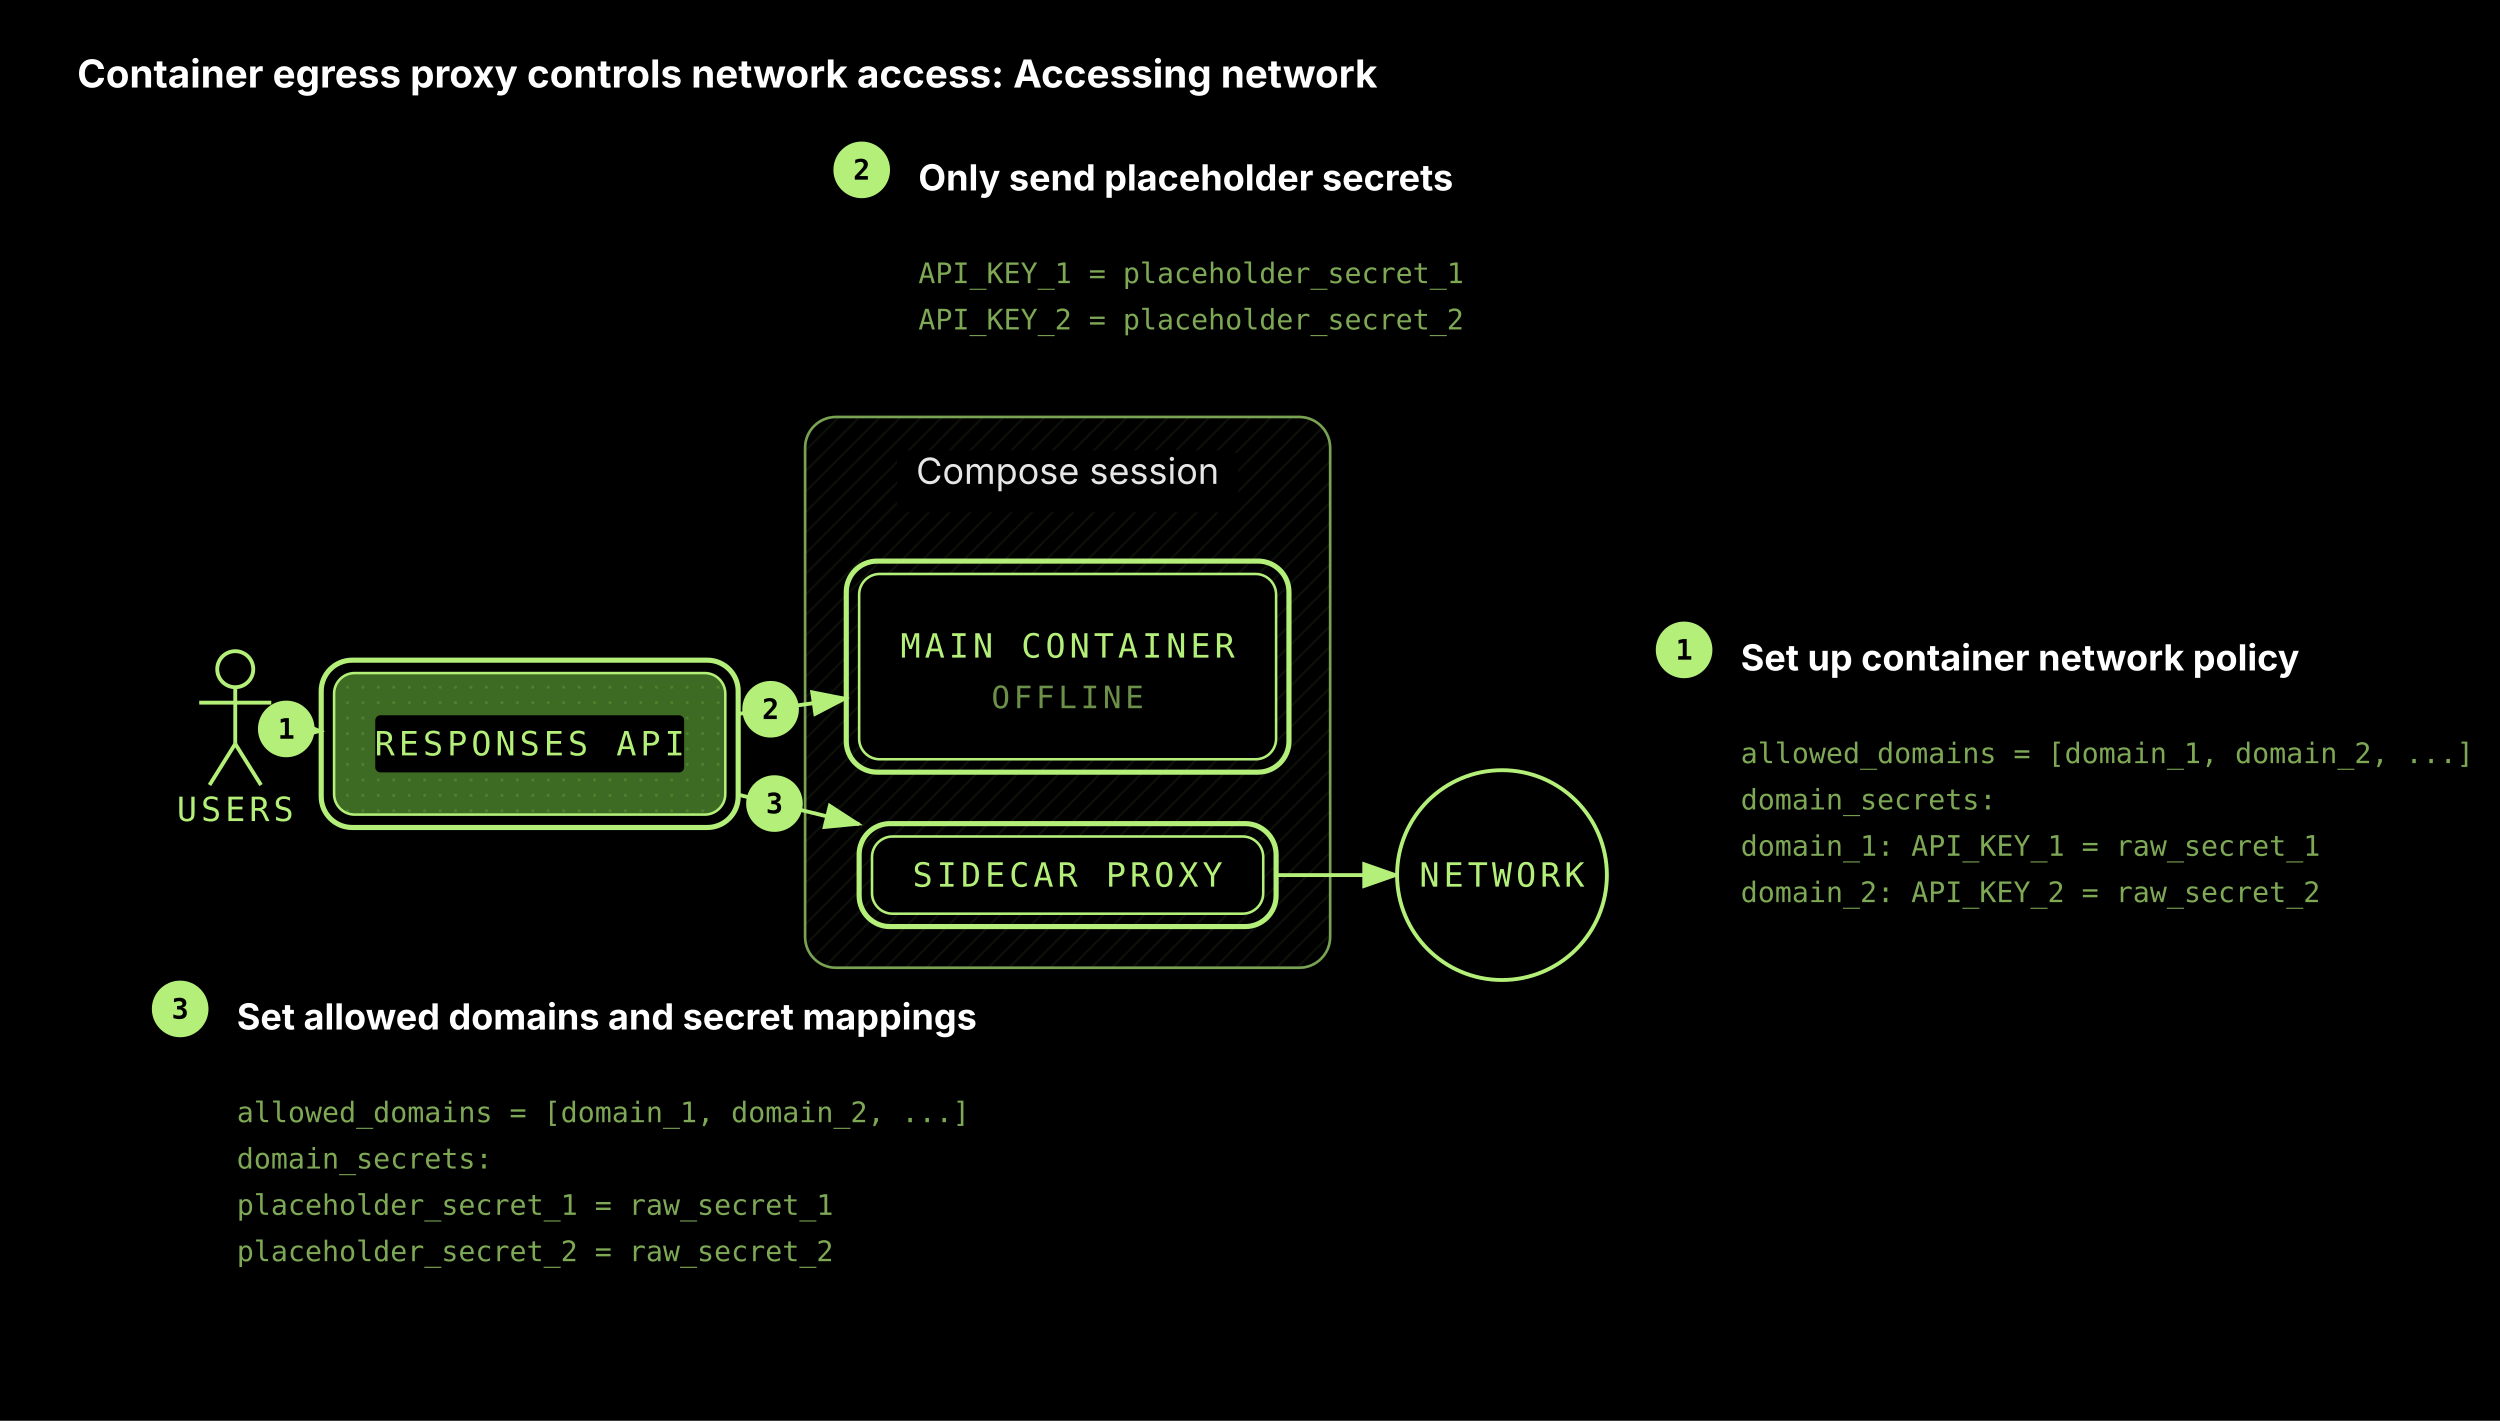
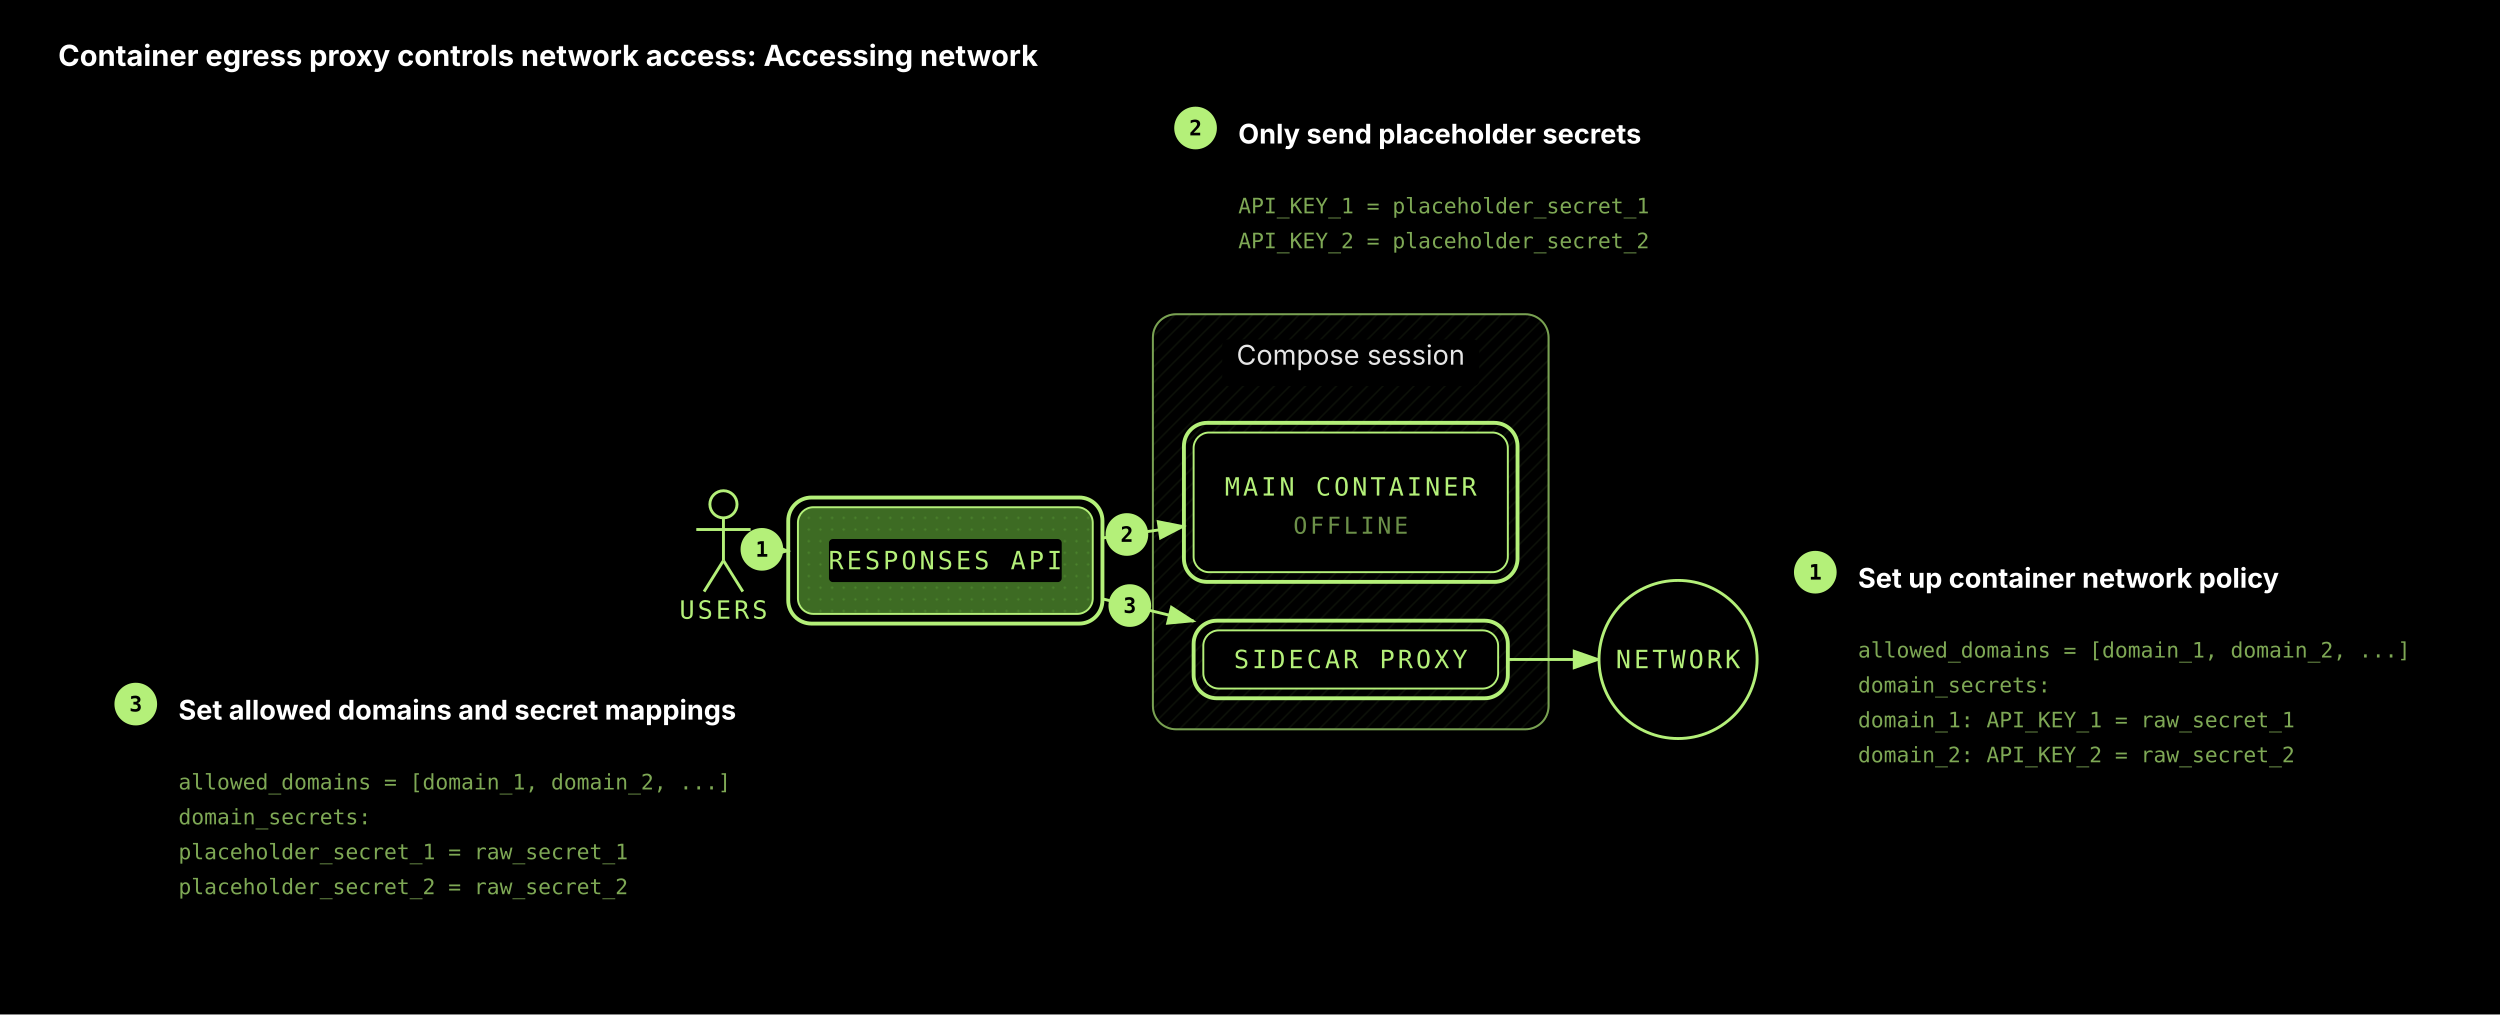
- <svg xmlns="http://www.w3.org/2000/svg" viewBox="0 0 971.32 552" width="971.32" height="552">
+ <svg xmlns="http://www.w3.org/2000/svg" viewBox="0 0 1288.9 523" width="1288.9" height="523">
  <defs>
    <pattern id="dotgrid" width="8" height="8" patternUnits="userSpaceOnUse">
      <rect width="8" height="8" fill="#000000" />
      <circle cx="4" cy="4" r="0.8" fill="#b4f079" opacity="0.7" />
    </pattern>
    <pattern id="crosshatch" width="8" height="8" patternUnits="userSpaceOnUse">
      <rect width="8" height="8" fill="#000000" />
      <path d="M0 8L8 0M-1 1L1 -1M7 9L9 7" stroke="#b4f079" stroke-width="0.8" opacity="0.2" />
    </pattern>
    <pattern id="hero" width="6" height="6" patternUnits="userSpaceOnUse">
      <rect width="6" height="6" fill="#3d6b23" />
      <circle cx="3" cy="3" r="0.6" fill="#5a9a35" opacity="0.5" />
    </pattern>
    <marker id="arrowhead" markerWidth="10" markerHeight="7" refX="9" refY="3.5" orient="auto" markerUnits="strokeWidth">
      <polygon points="0 0, 10 3.5, 0 7" fill="#b4f079" />
    </marker>
    <marker id="arrowhead-reverse" markerWidth="10" markerHeight="7" refX="1" refY="3.5" orient="auto" markerUnits="strokeWidth">
      <polygon points="10 0, 0 3.5, 10 7" fill="#b4f079" />
    </marker>
  </defs>
  <rect width="100%" height="100%" fill="#000000" />
  <g class="diagram">
    <text x="30" y="34" font-family="'Inter', 'Helvetica Neue', Arial, sans-serif" font-size="15" fill="#ffffff" font-weight="700">Container egress proxy controls network access: Accessing network</text>
-     <rect x="312.8" y="162" width="204" height="214" rx="12" fill="url(#crosshatch)" stroke="#b4f079" stroke-width="1" opacity="0.35" />
-     <rect x="312.8" y="162" width="204" height="214" rx="12" fill="none" stroke="#b4f079" stroke-width="1" opacity="0.5" />
-     <line x1="105.4" y1="282.857" x2="124.8" y2="284.044" stroke="#b4f079" stroke-width="1.5" marker-end="url(#arrowhead)" />
-     <circle cx="111.22" cy="283.213" r="11" fill="#b4f079" stroke="none" />
-     <text x="111.22" y="283.213" font-family="'JetBrains Mono', 'Fira Code', 'SF Mono', 'Cascadia Code', monospace" font-size="11" fill="#000000" text-anchor="middle" dominant-baseline="central" font-weight="700">1</text>
-     <line x1="286.8" y1="277.373" x2="328.8" y2="271.344" stroke="#b4f079" stroke-width="1.5" marker-end="url(#arrowhead)" />
-     <circle cx="299.4" cy="275.565" r="11" fill="#b4f079" stroke="none" />
-     <text x="299.4" y="275.565" font-family="'JetBrains Mono', 'Fira Code', 'SF Mono', 'Cascadia Code', monospace" font-size="11" fill="#000000" text-anchor="middle" dominant-baseline="central" font-weight="700">2</text>
-     <line x1="286.8" y1="308.766" x2="333.8" y2="320.234" stroke="#b4f079" stroke-width="1.5" marker-end="url(#arrowhead)" />
-     <circle cx="300.9" cy="312.206" r="11" fill="#b4f079" stroke="none" />
-     <text x="300.9" y="312.206" font-family="'JetBrains Mono', 'Fira Code', 'SF Mono', 'Cascadia Code', monospace" font-size="11" fill="#000000" text-anchor="middle" dominant-baseline="central" font-weight="700">3</text>
-     <line x1="495.8" y1="340" x2="542.8" y2="340" stroke="#b4f079" stroke-width="1.5" marker-end="url(#arrowhead)" />
-     <rect x="348.55" y="175" width="132.5" height="24" fill="#000000" rx="3" />
-     <text x="414.8" y="188" font-family="'Inter', 'Helvetica Neue', Arial, sans-serif" font-size="14" fill="#ffffff" opacity="0.9" text-anchor="middle">Compose session</text>
-     <circle cx="91.4" cy="260" r="7" fill="none" stroke="#b4f079" stroke-width="1.5" />
-     <line x1="91.4" y1="267" x2="91.4" y2="289" stroke="#b4f079" stroke-width="1.5" />
-     <line x1="77.4" y1="273" x2="105.4" y2="273" stroke="#b4f079" stroke-width="1.5" />
-     <line x1="91.4" y1="289" x2="81.4" y2="305" stroke="#b4f079" stroke-width="1.5" />
-     <line x1="91.4" y1="289" x2="101.4" y2="305" stroke="#b4f079" stroke-width="1.5" />
-     <text x="91.4" y="319" font-family="'JetBrains Mono', 'Fira Code', 'SF Mono', 'Cascadia Code', monospace" font-size="13" fill="#b4f079" text-anchor="middle" letter-spacing="0.12em">USERS</text>
-     <rect x="124.8" y="256.5" width="162" height="65" rx="12" fill="none" stroke="#b4f079" stroke-width="2" />
-     <rect x="129.8" y="261.5" width="152" height="55" rx="8" fill="url(#hero)" stroke="#b4f079" stroke-width="1" />
-     <rect x="145.8" y="277.9" width="120" height="22.2" fill="#000000" rx="2" />
-     <text x="205.8" y="289" font-family="'JetBrains Mono', 'Fira Code', 'SF Mono', 'Cascadia Code', monospace" font-size="13" fill="#b4f079" text-anchor="middle" dominant-baseline="central" letter-spacing="0.12em">RESPONSES API</text>
-     <circle cx="583.56" cy="340" r="40.76" fill="#000000" stroke="#b4f079" stroke-width="1.5" />
-     <text x="583.56" y="340" font-family="'JetBrains Mono', 'Fira Code', 'SF Mono', 'Cascadia Code', monospace" font-size="13" fill="#b4f079" text-anchor="middle" dominant-baseline="central" letter-spacing="0.12em">NETWORK</text>
-     <rect x="328.8" y="218" width="172" height="82" rx="12" fill="none" stroke="#b4f079" stroke-width="2" />
-     <rect x="333.8" y="223" width="162" height="72" rx="8" fill="#000000" stroke="#b4f079" stroke-width="1" />
-     <text x="414.8" y="251" font-family="'JetBrains Mono', 'Fira Code', 'SF Mono', 'Cascadia Code', monospace" font-size="13" fill="#b4f079" text-anchor="middle" dominant-baseline="central" letter-spacing="0.12em">MAIN CONTAINER</text>
-     <text x="414.8" y="271" font-family="'JetBrains Mono', 'Fira Code', 'SF Mono', 'Cascadia Code', monospace" font-size="12" fill="#b4f079" opacity="0.6" text-anchor="middle" dominant-baseline="central" letter-spacing="0.12em">OFFLINE</text>
-     <rect x="333.8" y="320" width="162" height="40" rx="12" fill="none" stroke="#b4f079" stroke-width="2" />
-     <rect x="338.8" y="325" width="152" height="30" rx="8" fill="#000000" stroke="#b4f079" stroke-width="1" />
-     <text x="414.8" y="340" font-family="'JetBrains Mono', 'Fira Code', 'SF Mono', 'Cascadia Code', monospace" font-size="13" fill="#b4f079" text-anchor="middle" dominant-baseline="central" letter-spacing="0.12em">SIDECAR PROXY</text>
-     <circle cx="654.32" cy="252.5" r="11" fill="#b4f079" stroke="none" />
-     <text x="654.32" y="252.5" font-family="'JetBrains Mono', 'Fira Code', 'SF Mono', 'Cascadia Code', monospace" font-size="11" fill="#000000" text-anchor="middle" dominant-baseline="central" font-weight="700">1</text>
-     <text x="676.32" y="260.5" font-family="'Inter', 'Helvetica Neue', Arial, sans-serif" font-size="14" fill="#ffffff" font-weight="700">Set up container network policy</text>
-     <text x="676.32" y="296.5" font-family="'JetBrains Mono', 'Fira Code', 'SF Mono', 'Cascadia Code', monospace" font-size="11" fill="#b4f079" opacity="0.7">allowed_domains = [domain_1, domain_2, ...]</text>
-     <text x="676.32" y="314.5" font-family="'JetBrains Mono', 'Fira Code', 'SF Mono', 'Cascadia Code', monospace" font-size="11" fill="#b4f079" opacity="0.7">domain_secrets:</text>
-     <text x="676.32" y="332.5" font-family="'JetBrains Mono', 'Fira Code', 'SF Mono', 'Cascadia Code', monospace" font-size="11" fill="#b4f079" opacity="0.7">  domain_1: API_KEY_1 = raw_secret_1</text>
-     <text x="676.32" y="350.5" font-family="'JetBrains Mono', 'Fira Code', 'SF Mono', 'Cascadia Code', monospace" font-size="11" fill="#b4f079" opacity="0.7">  domain_2: API_KEY_2 = raw_secret_2</text>
-     <circle cx="334.8" cy="66" r="11" fill="#b4f079" stroke="none" />
-     <text x="334.8" y="66" font-family="'JetBrains Mono', 'Fira Code', 'SF Mono', 'Cascadia Code', monospace" font-size="11" fill="#000000" text-anchor="middle" dominant-baseline="central" font-weight="700">2</text>
-     <text x="356.8" y="74" font-family="'Inter', 'Helvetica Neue', Arial, sans-serif" font-size="14" fill="#ffffff" font-weight="700">Only send placeholder secrets</text>
-     <text x="356.8" y="110" font-family="'JetBrains Mono', 'Fira Code', 'SF Mono', 'Cascadia Code', monospace" font-size="11" fill="#b4f079" opacity="0.7">API_KEY_1 = placeholder_secret_1</text>
-     <text x="356.8" y="128" font-family="'JetBrains Mono', 'Fira Code', 'SF Mono', 'Cascadia Code', monospace" font-size="11" fill="#b4f079" opacity="0.7">API_KEY_2 = placeholder_secret_2</text>
-     <circle cx="70" cy="392" r="11" fill="#b4f079" stroke="none" />
-     <text x="70" y="392" font-family="'JetBrains Mono', 'Fira Code', 'SF Mono', 'Cascadia Code', monospace" font-size="11" fill="#000000" text-anchor="middle" dominant-baseline="central" font-weight="700">3</text>
-     <text x="92" y="400" font-family="'Inter', 'Helvetica Neue', Arial, sans-serif" font-size="14" fill="#ffffff" font-weight="700">Set allowed domains and secret mappings</text>
-     <text x="92" y="436" font-family="'JetBrains Mono', 'Fira Code', 'SF Mono', 'Cascadia Code', monospace" font-size="11" fill="#b4f079" opacity="0.7">allowed_domains = [domain_1, domain_2, ...]</text>
-     <text x="92" y="454" font-family="'JetBrains Mono', 'Fira Code', 'SF Mono', 'Cascadia Code', monospace" font-size="11" fill="#b4f079" opacity="0.7">domain_secrets:</text>
-     <text x="92" y="472" font-family="'JetBrains Mono', 'Fira Code', 'SF Mono', 'Cascadia Code', monospace" font-size="11" fill="#b4f079" opacity="0.7">  placeholder_secret_1 = raw_secret_1</text>
-     <text x="92" y="490" font-family="'JetBrains Mono', 'Fira Code', 'SF Mono', 'Cascadia Code', monospace" font-size="11" fill="#b4f079" opacity="0.7">  placeholder_secret_2 = raw_secret_2</text>
+     <rect x="594.38" y="162" width="204" height="214" rx="12" fill="url(#crosshatch)" stroke="#b4f079" stroke-width="1" opacity="0.35" />
+     <rect x="594.38" y="162" width="204" height="214" rx="12" fill="none" stroke="#b4f079" stroke-width="1" opacity="0.5" />
+     <line x1="386.98" y1="282.857" x2="406.38" y2="284.044" stroke="#b4f079" stroke-width="1.5" marker-end="url(#arrowhead)" />
+     <circle cx="392.8" cy="283.213" r="11" fill="#b4f079" stroke="none" />
+     <text x="392.8" y="283.213" font-family="'JetBrains Mono', 'Fira Code', 'SF Mono', 'Cascadia Code', monospace" font-size="11" fill="#000000" text-anchor="middle" dominant-baseline="central" font-weight="700">1</text>
+     <line x1="568.38" y1="277.373" x2="610.38" y2="271.344" stroke="#b4f079" stroke-width="1.5" marker-end="url(#arrowhead)" />
+     <circle cx="580.98" cy="275.565" r="11" fill="#b4f079" stroke="none" />
+     <text x="580.98" y="275.565" font-family="'JetBrains Mono', 'Fira Code', 'SF Mono', 'Cascadia Code', monospace" font-size="11" fill="#000000" text-anchor="middle" dominant-baseline="central" font-weight="700">2</text>
+     <line x1="568.38" y1="308.766" x2="615.38" y2="320.234" stroke="#b4f079" stroke-width="1.5" marker-end="url(#arrowhead)" />
+     <circle cx="582.48" cy="312.206" r="11" fill="#b4f079" stroke="none" />
+     <text x="582.48" y="312.206" font-family="'JetBrains Mono', 'Fira Code', 'SF Mono', 'Cascadia Code', monospace" font-size="11" fill="#000000" text-anchor="middle" dominant-baseline="central" font-weight="700">3</text>
+     <line x1="777.38" y1="340" x2="824.38" y2="340" stroke="#b4f079" stroke-width="1.5" marker-end="url(#arrowhead)" />
+     <rect x="630.13" y="175" width="132.5" height="24" fill="#000000" rx="3" />
+     <text x="696.38" y="188" font-family="'Inter', 'Helvetica Neue', Arial, sans-serif" font-size="14" fill="#ffffff" opacity="0.9" text-anchor="middle">Compose session</text>
+     <circle cx="372.98" cy="260" r="7" fill="none" stroke="#b4f079" stroke-width="1.5" />
+     <line x1="372.98" y1="267" x2="372.98" y2="289" stroke="#b4f079" stroke-width="1.5" />
+     <line x1="358.98" y1="273" x2="386.98" y2="273" stroke="#b4f079" stroke-width="1.5" />
+     <line x1="372.98" y1="289" x2="362.98" y2="305" stroke="#b4f079" stroke-width="1.5" />
+     <line x1="372.98" y1="289" x2="382.98" y2="305" stroke="#b4f079" stroke-width="1.5" />
+     <text x="372.98" y="319" font-family="'JetBrains Mono', 'Fira Code', 'SF Mono', 'Cascadia Code', monospace" font-size="13" fill="#b4f079" text-anchor="middle" letter-spacing="0.12em">USERS</text>
+     <rect x="406.38" y="256.5" width="162" height="65" rx="12" fill="none" stroke="#b4f079" stroke-width="2" />
+     <rect x="411.38" y="261.5" width="152" height="55" rx="8" fill="url(#hero)" stroke="#b4f079" stroke-width="1" />
+     <rect x="427.38" y="277.9" width="120" height="22.2" fill="#000000" rx="2" />
+     <text x="487.38" y="289" font-family="'JetBrains Mono', 'Fira Code', 'SF Mono', 'Cascadia Code', monospace" font-size="13" fill="#b4f079" text-anchor="middle" dominant-baseline="central" letter-spacing="0.12em">RESPONSES API</text>
+     <circle cx="865.14" cy="340" r="40.76" fill="#000000" stroke="#b4f079" stroke-width="1.5" />
+     <text x="865.14" y="340" font-family="'JetBrains Mono', 'Fira Code', 'SF Mono', 'Cascadia Code', monospace" font-size="13" fill="#b4f079" text-anchor="middle" dominant-baseline="central" letter-spacing="0.12em">NETWORK</text>
+     <rect x="610.38" y="218" width="172" height="82" rx="12" fill="none" stroke="#b4f079" stroke-width="2" />
+     <rect x="615.38" y="223" width="162" height="72" rx="8" fill="#000000" stroke="#b4f079" stroke-width="1" />
+     <text x="696.38" y="251" font-family="'JetBrains Mono', 'Fira Code', 'SF Mono', 'Cascadia Code', monospace" font-size="13" fill="#b4f079" text-anchor="middle" dominant-baseline="central" letter-spacing="0.12em">MAIN CONTAINER</text>
+     <text x="696.38" y="271" font-family="'JetBrains Mono', 'Fira Code', 'SF Mono', 'Cascadia Code', monospace" font-size="12" fill="#b4f079" opacity="0.6" text-anchor="middle" dominant-baseline="central" letter-spacing="0.12em">OFFLINE</text>
+     <rect x="615.38" y="320" width="162" height="40" rx="12" fill="none" stroke="#b4f079" stroke-width="2" />
+     <rect x="620.38" y="325" width="152" height="30" rx="8" fill="#000000" stroke="#b4f079" stroke-width="1" />
+     <text x="696.38" y="340" font-family="'JetBrains Mono', 'Fira Code', 'SF Mono', 'Cascadia Code', monospace" font-size="13" fill="#b4f079" text-anchor="middle" dominant-baseline="central" letter-spacing="0.12em">SIDECAR PROXY</text>
+     <circle cx="935.9" cy="295" r="11" fill="#b4f079" stroke="none" />
+     <text x="935.9" y="295" font-family="'JetBrains Mono', 'Fira Code', 'SF Mono', 'Cascadia Code', monospace" font-size="11" fill="#000000" text-anchor="middle" dominant-baseline="central" font-weight="700">1</text>
+     <text x="957.9" y="303" font-family="'Inter', 'Helvetica Neue', Arial, sans-serif" font-size="14" fill="#ffffff" font-weight="700">Set up container network policy</text>
+     <text x="957.9" y="339" font-family="'JetBrains Mono', 'Fira Code', 'SF Mono', 'Cascadia Code', monospace" font-size="11" fill="#b4f079" opacity="0.7">allowed_domains = [domain_1, domain_2, ...]</text>
+     <text x="957.9" y="357" font-family="'JetBrains Mono', 'Fira Code', 'SF Mono', 'Cascadia Code', monospace" font-size="11" fill="#b4f079" opacity="0.7">domain_secrets:</text>
+     <text x="957.9" y="375" font-family="'JetBrains Mono', 'Fira Code', 'SF Mono', 'Cascadia Code', monospace" font-size="11" fill="#b4f079" opacity="0.7">  domain_1: API_KEY_1 = raw_secret_1</text>
+     <text x="957.9" y="393" font-family="'JetBrains Mono', 'Fira Code', 'SF Mono', 'Cascadia Code', monospace" font-size="11" fill="#b4f079" opacity="0.7">  domain_2: API_KEY_2 = raw_secret_2</text>
+     <circle cx="616.38" cy="66" r="11" fill="#b4f079" stroke="none" />
+     <text x="616.38" y="66" font-family="'JetBrains Mono', 'Fira Code', 'SF Mono', 'Cascadia Code', monospace" font-size="11" fill="#000000" text-anchor="middle" dominant-baseline="central" font-weight="700">2</text>
+     <text x="638.38" y="74" font-family="'Inter', 'Helvetica Neue', Arial, sans-serif" font-size="14" fill="#ffffff" font-weight="700">Only send placeholder secrets</text>
+     <text x="638.38" y="110" font-family="'JetBrains Mono', 'Fira Code', 'SF Mono', 'Cascadia Code', monospace" font-size="11" fill="#b4f079" opacity="0.7">API_KEY_1 = placeholder_secret_1</text>
+     <text x="638.38" y="128" font-family="'JetBrains Mono', 'Fira Code', 'SF Mono', 'Cascadia Code', monospace" font-size="11" fill="#b4f079" opacity="0.7">API_KEY_2 = placeholder_secret_2</text>
+     <circle cx="70" cy="363" r="11" fill="#b4f079" stroke="none" />
+     <text x="70" y="363" font-family="'JetBrains Mono', 'Fira Code', 'SF Mono', 'Cascadia Code', monospace" font-size="11" fill="#000000" text-anchor="middle" dominant-baseline="central" font-weight="700">3</text>
+     <text x="92" y="371" font-family="'Inter', 'Helvetica Neue', Arial, sans-serif" font-size="14" fill="#ffffff" font-weight="700">Set allowed domains and secret mappings</text>
+     <text x="92" y="407" font-family="'JetBrains Mono', 'Fira Code', 'SF Mono', 'Cascadia Code', monospace" font-size="11" fill="#b4f079" opacity="0.7">allowed_domains = [domain_1, domain_2, ...]</text>
+     <text x="92" y="425" font-family="'JetBrains Mono', 'Fira Code', 'SF Mono', 'Cascadia Code', monospace" font-size="11" fill="#b4f079" opacity="0.7">domain_secrets:</text>
+     <text x="92" y="443" font-family="'JetBrains Mono', 'Fira Code', 'SF Mono', 'Cascadia Code', monospace" font-size="11" fill="#b4f079" opacity="0.7">  placeholder_secret_1 = raw_secret_1</text>
+     <text x="92" y="461" font-family="'JetBrains Mono', 'Fira Code', 'SF Mono', 'Cascadia Code', monospace" font-size="11" fill="#b4f079" opacity="0.7">  placeholder_secret_2 = raw_secret_2</text>
  </g>
</svg>
